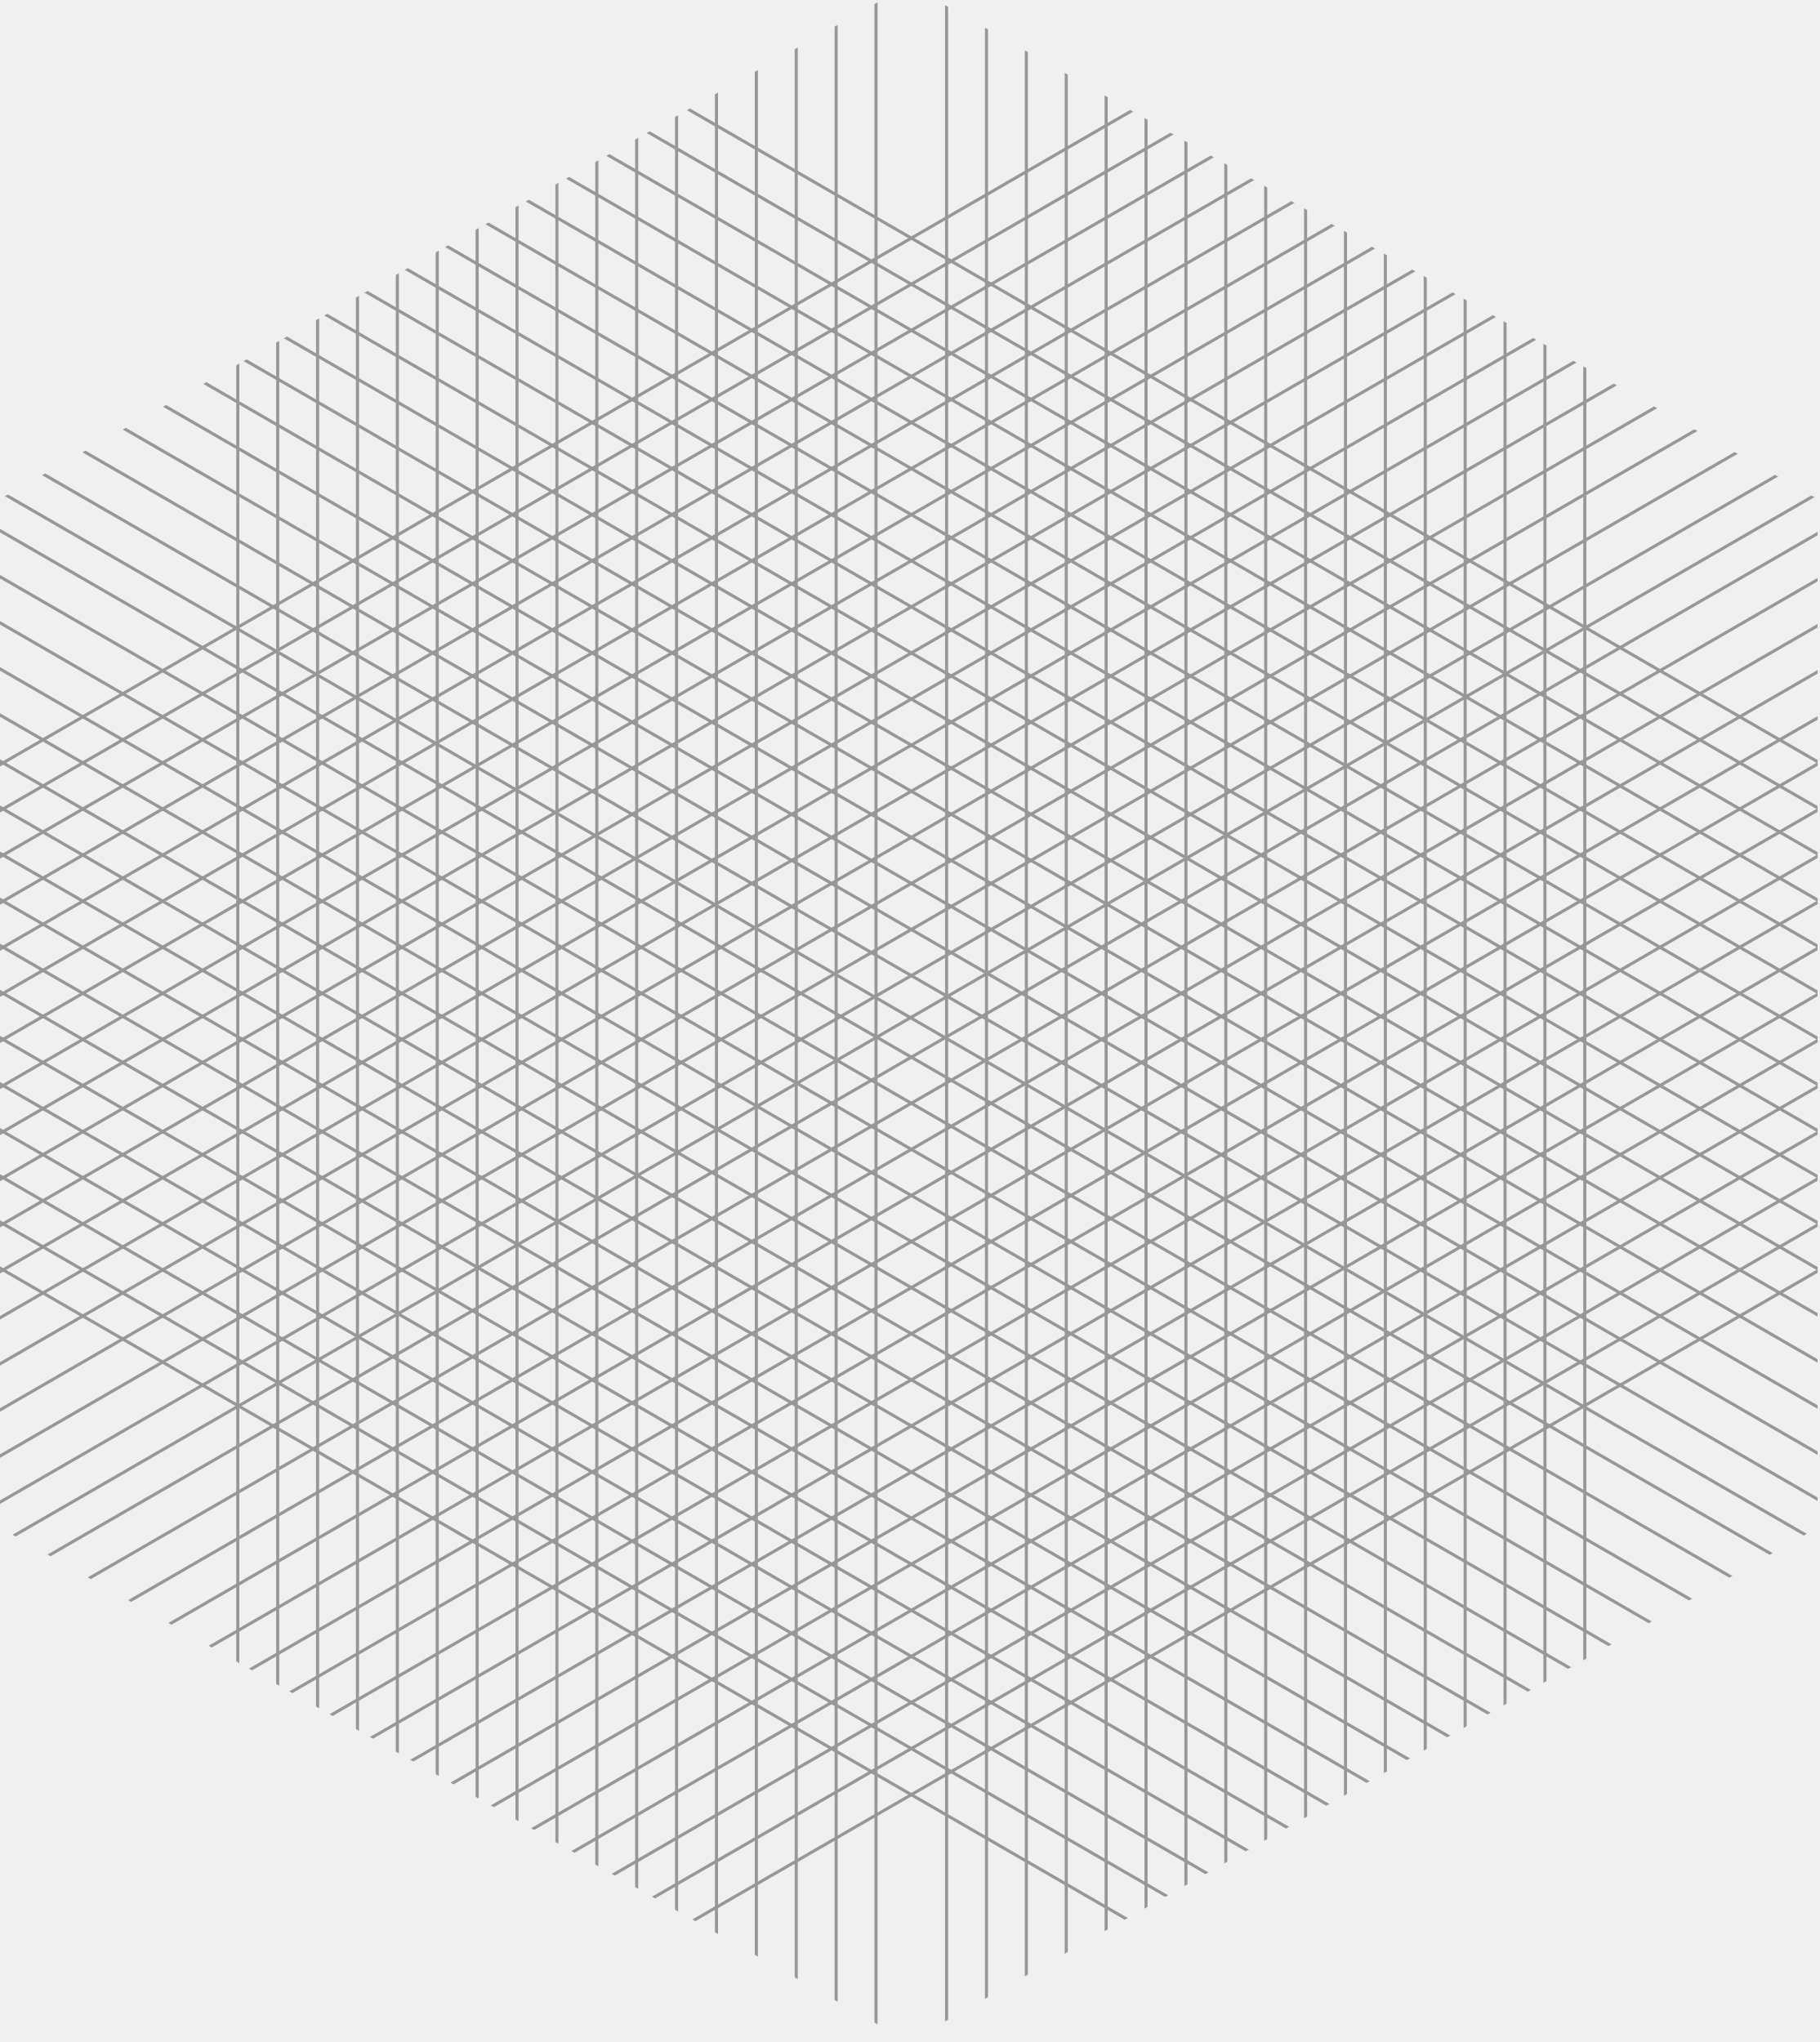
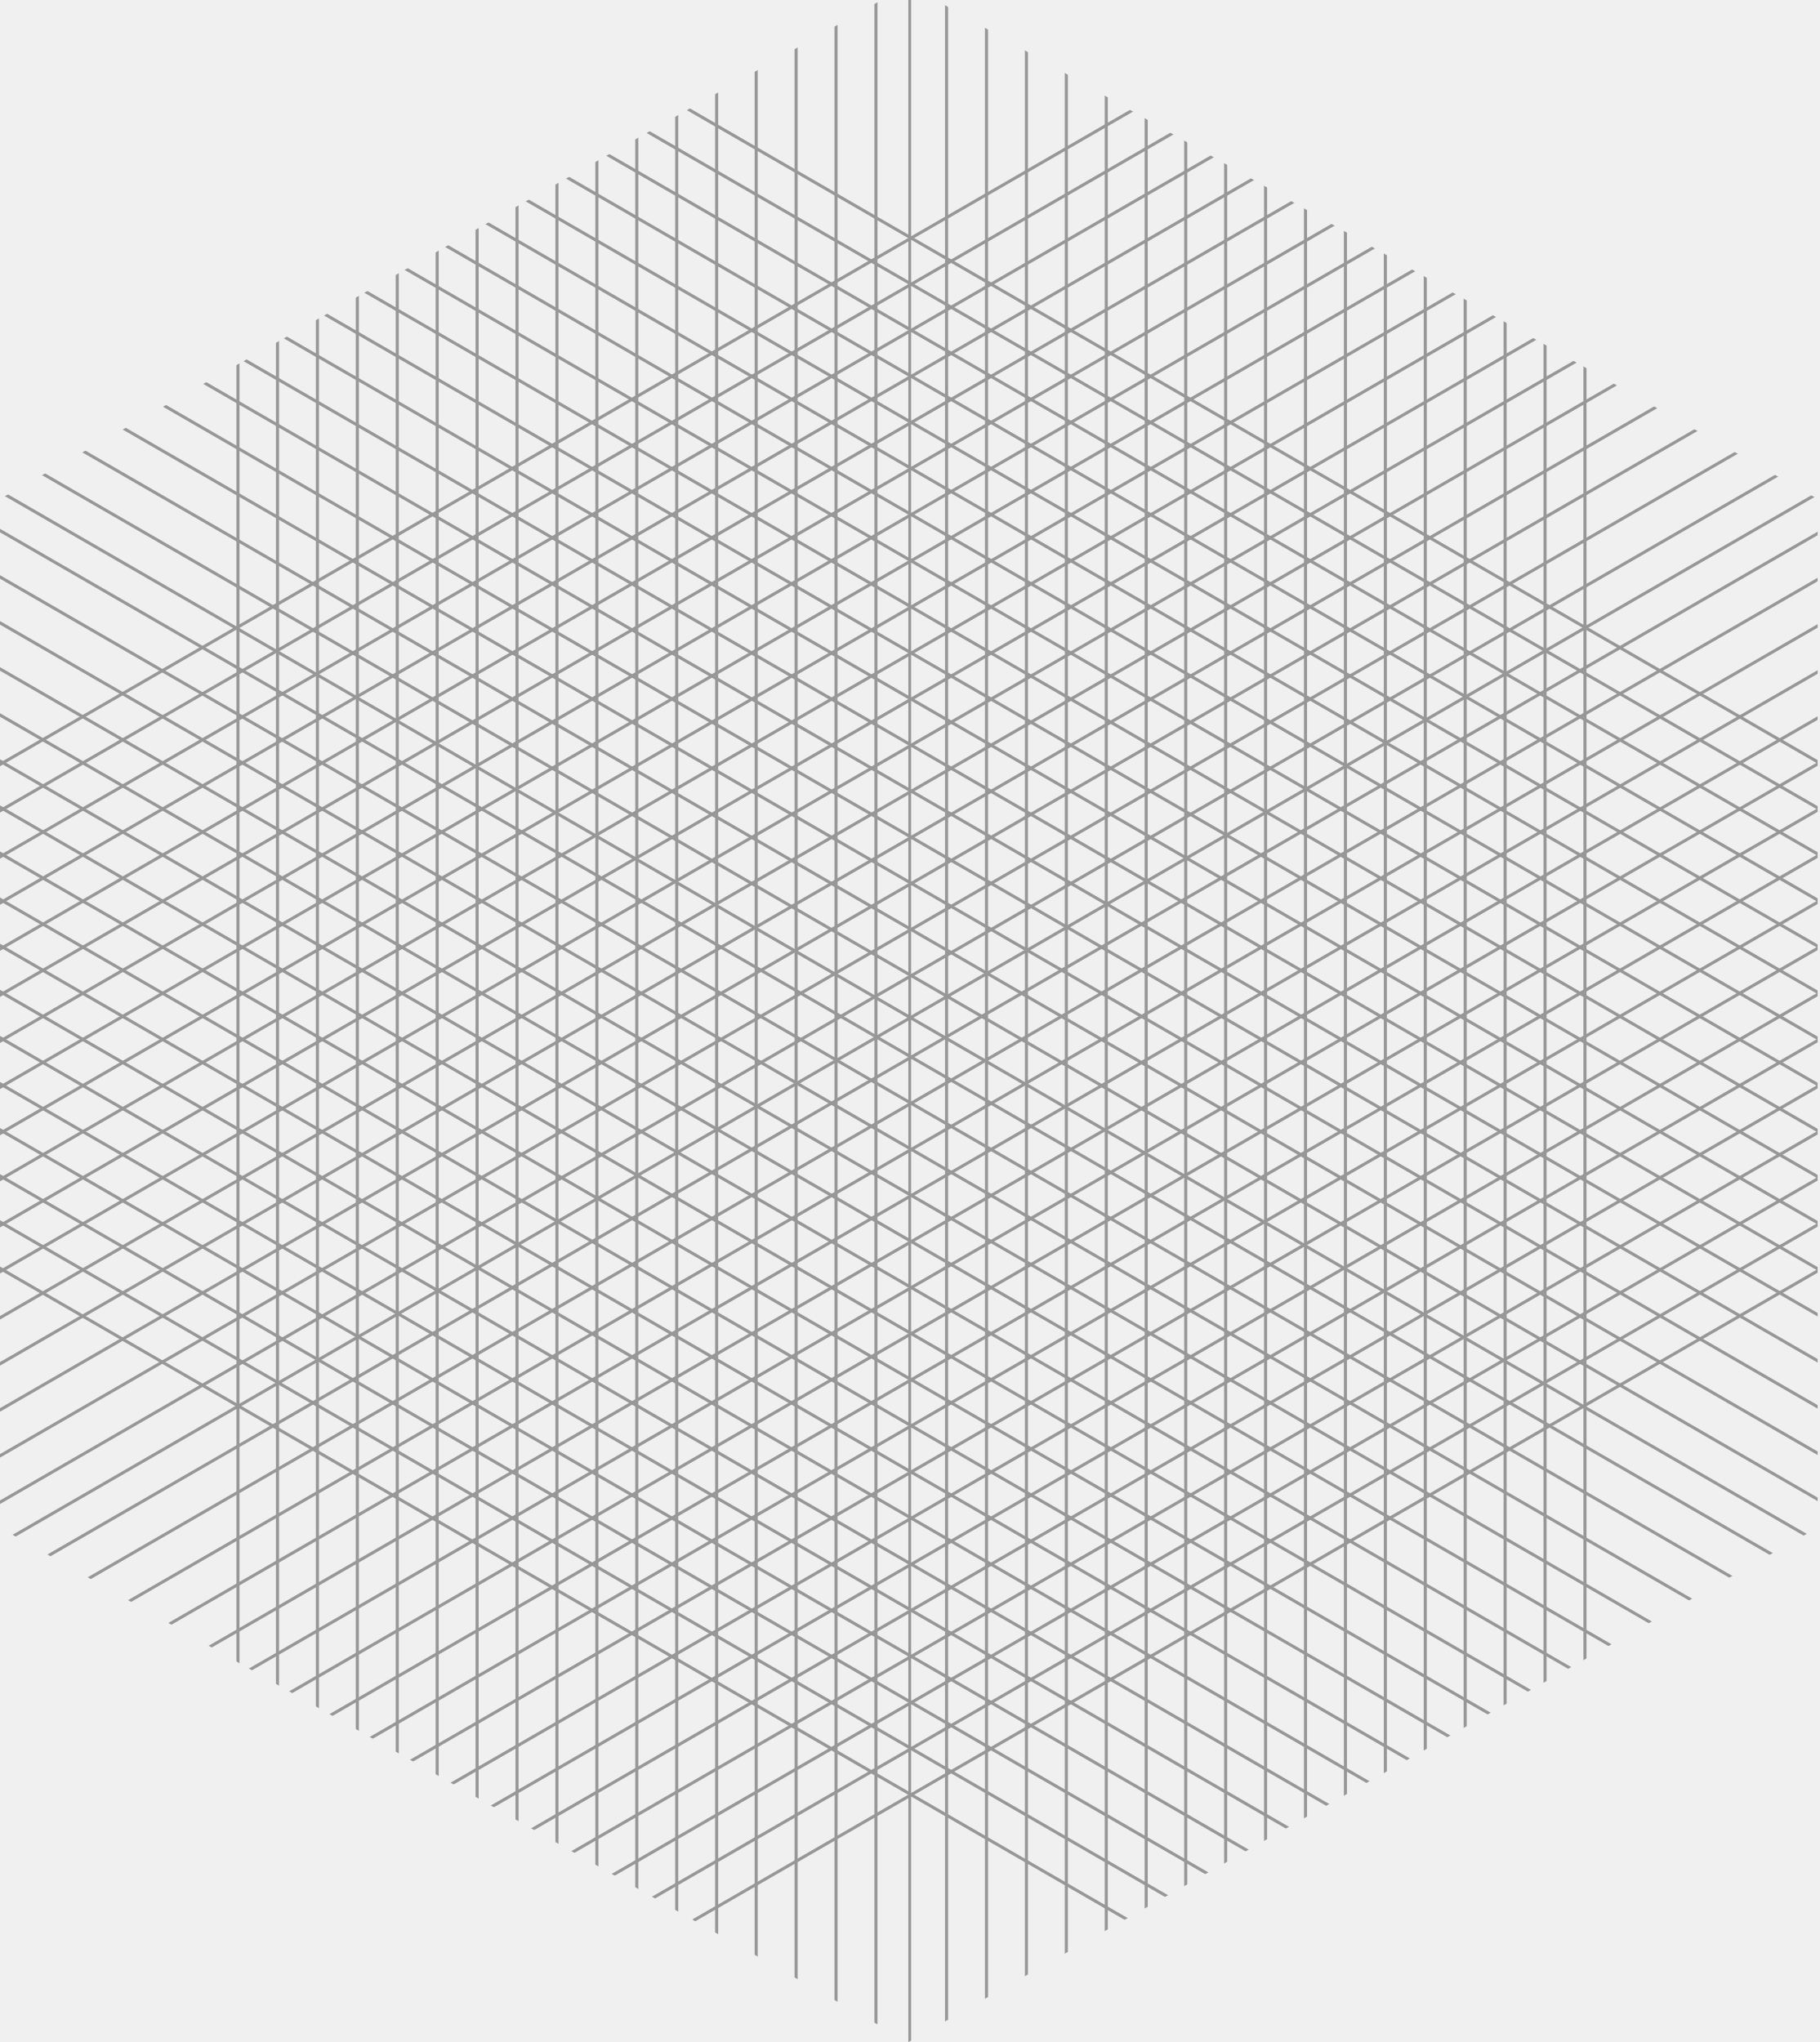
- <svg xmlns="http://www.w3.org/2000/svg" xmlns:xlink="http://www.w3.org/1999/xlink" id="hexagon" viewBox="0 0 474 532" version="1.1">
-   <defs>
-     <polygon id="path-1" points="236.744 0 473.488 134 473.488 402 236.744 536 0 402 0 134" />
-     <polygon id="path-3" points="236.744 0 473.488 134 473.488 402 236.744 536 0 402 0 134" />
-   </defs>
-   <g id="Page-1" stroke="none" stroke-width="1" fill="none" fill-rule="evenodd">
+ <svg xmlns="http://www.w3.org/2000/svg" version="1.1" id="hexagon" x="0px" y="0px" viewBox="0 0 474 532" style="enable-background:new 0 0 474 532;" xml:space="preserve">
+   <style type="text/css">
+ 	.st0{filter:url(#Adobe_OpacityMaskFilter);}
+ 	.st1{fill:#FFFFFF;}
+ 	.st2{mask:url(#mask-2);}
+ 	.st3{fill:none;stroke:#979797;stroke-width:0.8;stroke-linecap:square;}
+ 	.st4{filter:url(#Adobe_OpacityMaskFilter_1_);}
+ 	.st5{mask:url(#mask-4_3_);fill:none;stroke:#979797;stroke-width:0.8;stroke-linecap:square;}
+ 	.st6{filter:url(#Adobe_OpacityMaskFilter_2_);}
+ 	.st7{mask:url(#mask-4_2_);fill:none;stroke:#979797;stroke-width:0.8;stroke-linecap:square;}
+ 	.st8{filter:url(#Adobe_OpacityMaskFilter_3_);}
+ 	.st9{mask:url(#mask-4_1_);fill:none;stroke:#979797;stroke-width:0.8;stroke-linecap:square;}
+ </style>
+   <g id="Page-1">
    <g id="hexagon_0.8x" transform="translate(0, -4)">
      <g id="Clipped">
-         <mask id="mask-2" fill="white">
-           <use xlink:href="#path-1" />
+         <g id="a">
+ 			</g>
+         <defs>
+           <filter id="Adobe_OpacityMaskFilter" filterUnits="userSpaceOnUse" x="-224.5" y="-99.7" width="923.4" height="737.1">
+             <feColorMatrix type="matrix" values="1 0 0 0 0  0 1 0 0 0  0 0 1 0 0  0 0 0 1 0" />
+           </filter>
+         </defs>
+         <mask maskUnits="userSpaceOnUse" x="-224.5" y="-99.7" width="923.4" height="737.1" id="mask-2">
+           <g class="st0">
+             <polygon id="path-1" class="st1" points="236.7,0 473.5,134 473.5,402 236.7,536 0,402 0,134      " />
+           </g>
        </mask>
-         <g id="a" />
-         <g id="Group" stroke-linecap="square" mask="url(#mask-2)" stroke="#979797" stroke-width="0.8">
-           <g transform="translate(-224.6105, -99.2)" id="Shape">
-             <path d="M839.768,575.66 L92.936,144.112 M844.964,566.653 L98.132,135.106 M850.159,557.646 L103.327,126.098 M855.355,548.64 L108.523,117.092 M860.551,539.632 L113.718,108.086 M902.116,467.58 L155.283,36.032 M896.92,476.586 L150.088,45.038 M891.724,485.592 L144.892,54.046 M886.529,494.6 L139.697,63.052 M881.333,503.606 L134.501,72.058 M876.137,512.613 L129.305,81.066 M922.898,431.552 L176.066,0.006 M870.942,521.62 L124.11,90.072 M917.702,440.56 L170.87,9.012 M912.507,449.566 L165.675,18.018 M907.311,458.573 L160.479,27.026 M865.746,530.626 L118.914,99.078" />
-             <path d="M747.446,735.702 L0.614,304.154 M752.642,726.694 L5.809,295.147 M757.837,717.688 L11.005,286.14 M763.033,708.682 L16.201,277.134 M768.229,699.674 L21.396,268.128 M809.793,627.622 L62.961,196.074 M804.598,636.628 L57.766,205.08 M799.402,645.634 L52.57,214.088 M794.207,654.642 L47.374,223.094 M789.011,663.648 L42.179,232.1 M783.815,672.654 L36.983,241.107 M830.576,591.594 L83.744,160.048 M848.124,591.574 L101.294,160.026 M778.62,681.662 L31.788,250.114 M825.38,600.602 L78.548,169.054 M820.185,609.608 L73.352,178.06 M814.989,618.614 L68.157,187.067 M773.424,690.668 L26.592,259.12" />
-             <path d="M830.576,144.406 L83.744,575.952 M825.38,135.398 L78.548,566.946 M820.185,126.392 L73.352,557.94 M814.989,117.386 L68.157,548.933 M809.793,108.378 L62.961,539.926 M768.229,36.326 L21.396,467.872 M773.424,45.332 L26.592,476.88 M778.62,54.338 L31.788,485.886 M783.815,63.346 L36.983,494.893 M789.011,72.352 L42.179,503.9 M794.207,81.358 L47.374,512.906 M747.446,0.298 L0.614,431.846 M799.402,90.366 L52.57,521.912 M752.642,9.306 L5.809,440.853 M757.837,18.312 L11.005,449.86 M763.033,27.318 L16.201,458.866 M804.598,99.372 L57.766,530.92" />
-             <path d="M922.898,304.448 L176.066,735.994 M917.702,295.44 L170.87,726.988 M912.507,286.434 L165.675,717.982 M907.311,277.427 L160.479,708.974 M902.116,268.42 L155.283,699.968 M860.551,196.368 L113.718,627.914 M865.746,205.374 L118.914,636.922 M870.942,214.38 L124.11,645.928 M876.137,223.387 L129.305,654.934 M881.333,232.394 L134.501,663.942 M886.529,241.4 L139.697,672.948 M839.768,160.34 L92.936,591.888 M839.42,150.134 L92.586,581.682 M891.724,250.408 L144.892,681.954 M844.964,169.347 L98.132,600.894 M850.159,178.354 L103.327,609.902 M855.355,187.36 L108.523,618.908 M896.92,259.414 L150.088,690.962" />
-             <path d="M452.818,103.662 L452.818,639.102 M442.427,103.662 L442.427,639.102 M432.035,103.662 L432.035,639.102 M421.644,103.662 L421.644,639.102 M411.253,103.662 L411.253,639.102 M328.123,103.662 L328.123,639.102 M338.514,103.662 L338.514,639.102 M348.906,103.662 L348.906,639.102 M359.297,103.662 L359.297,639.102 M369.688,103.662 L369.688,639.102 M380.079,103.662 L380.079,639.102 M286.558,103.662 L286.558,639.102 M390.47,103.662 L390.47,639.102 M296.949,103.662 L296.949,639.102 M307.341,103.662 L307.341,639.102 M317.732,103.662 L317.732,639.102 M400.862,103.662 L400.862,639.102" />
-             <path d="M637.462,103.662 L637.462,639.102 M627.071,103.662 L627.071,639.102 M616.68,103.662 L616.68,639.102 M606.288,103.662 L606.288,639.102 M595.897,103.662 L595.897,639.102 M512.767,103.662 L512.767,639.102 M523.159,103.662 L523.159,639.102 M533.55,103.662 L533.55,639.102 M543.941,103.662 L543.941,639.102 M554.332,103.662 L554.332,639.102 M564.723,103.662 L564.723,639.102 M471.202,103.662 L471.202,639.102 M575.115,103.662 L575.115,639.102 M481.594,103.662 L481.594,639.102 M491.985,103.662 L491.985,639.102 M502.376,103.662 L502.376,639.102 M585.506,103.662 L585.506,639.102" />
+         <g id="Group" class="st2">
+           <g id="Shape" transform="translate(-224.6105, -99.2)">
+             <path class="st3" d="M839.8,575.7L92.9,144.1 M845,566.7L98.1,135.1 M850.2,557.6L103.3,126.1 M855.4,548.6L108.5,117.1        M860.6,539.6L113.7,108.1 M902.1,467.6L155.3,36 M896.9,476.6L150.1,45 M891.7,485.6L144.9,54 M886.5,494.6L139.7,63.1        M881.3,503.6L134.5,72.1 M876.1,512.6L129.3,81.1 M922.9,431.6L176.1,0 M870.9,521.6L124.1,90.1 M917.7,440.6L170.9,9        M912.5,449.6L165.7,18 M907.3,458.6L160.5,27 M865.7,530.6L118.9,99.1" />
+             <path class="st3" d="M747.4,735.7L0.6,304.2 M752.6,726.7L5.8,295.1 M757.8,717.7L11,286.1 M763,708.7L16.2,277.1 M768.2,699.7       L21.4,268.1 M809.8,627.6L63,196.1 M804.6,636.6L57.8,205.1 M799.4,645.6L52.6,214.1 M794.2,654.6L47.4,223.1 M789,663.6       L42.2,232.1 M783.8,672.7L37,241.1 M830.6,591.6L83.7,160 M848.1,591.6L101.3,160 M778.6,681.7L31.8,250.1 M825.4,600.6       L78.5,169.1 M820.2,609.6L73.4,178.1 M815,618.6L68.2,187.1 M773.4,690.7L26.6,259.1" />
+             <path class="st3" d="M830.6,144.4L83.7,576 M825.4,135.4L78.5,566.9 M820.2,126.4L73.4,557.9 M815,117.4L68.2,548.9        M809.8,108.4L63,539.9 M768.2,36.3L21.4,467.9 M773.4,45.3L26.6,476.9 M778.6,54.3L31.8,485.9 M783.8,63.3L37,494.9 M789,72.4       L42.2,503.9 M794.2,81.4L47.4,512.9 M747.4,0.3L0.6,431.8 M799.4,90.4L52.6,521.9 M752.6,9.3L5.8,440.9 M757.8,18.3L11,449.9        M763,27.3L16.2,458.9 M804.6,99.4L57.8,530.9" />
+             <path class="st3" d="M922.9,304.4L176.1,736 M917.7,295.4L170.9,727 M912.5,286.4L165.7,718 M907.3,277.4L160.5,709        M902.1,268.4L155.3,700 M860.6,196.4L113.7,627.9 M865.7,205.4L118.9,636.9 M870.9,214.4L124.1,645.9 M876.1,223.4       L129.3,654.9 M881.3,232.4L134.5,663.9 M886.5,241.4L139.7,672.9 M839.8,160.3L92.9,591.9 M839.4,150.1L92.6,581.7        M891.7,250.4L144.9,682 M845,169.3L98.1,600.9 M850.2,178.4L103.3,609.9 M855.4,187.4L108.5,618.9 M896.9,259.4L150.1,691" />
+             <path class="st3" d="M452.8,103.7v535.4 M442.4,103.7v535.4 M432,103.7v535.4 M421.6,103.7v535.4 M411.3,103.7v535.4        M328.1,103.7v535.4 M338.5,103.7v535.4 M348.9,103.7v535.4 M359.3,103.7v535.4 M369.7,103.7v535.4 M380.1,103.7v535.4        M286.6,103.7v535.4 M390.5,103.7v535.4 M296.9,103.7v535.4 M307.3,103.7v535.4 M317.7,103.7v535.4 M400.9,103.7v535.4" />
+             <path class="st3" d="M637.5,103.7v535.4 M627.1,103.7v535.4 M616.7,103.7v535.4 M606.3,103.7v535.4 M595.9,103.7v535.4        M512.8,103.7v535.4 M523.2,103.7v535.4 M533.5,103.7v535.4 M543.9,103.7v535.4 M554.3,103.7v535.4 M564.7,103.7v535.4        M471.2,103.7v535.4 M575.1,103.7v535.4 M481.6,103.7v535.4 M492,103.7v535.4 M502.4,103.7v535.4 M585.5,103.7v535.4" />
          </g>
        </g>
      </g>
-       <g id="Clipped">
-         <mask id="mask-4" fill="white">
-           <use xlink:href="#path-3" />
+       <defs>
+         <filter id="Adobe_OpacityMaskFilter_1_" filterUnits="userSpaceOnUse" x="236.6" y="4" width="0.8" height="536">
+           <feColorMatrix type="matrix" values="1 0 0 0 0  0 1 0 0 0  0 0 1 0 0  0 0 0 1 0" />
+         </filter>
+       </defs>
+       <mask maskUnits="userSpaceOnUse" x="236.6" y="4" width="0.8" height="536" id="mask-4_3_">
+         <g class="st4">
+           <polygon id="path-3_3_" class="st1" points="236.7,0 473.5,134 473.5,402 236.7,536 0,402 0,134     " />
+         </g>
+       </mask>
+       <path id="Shape_1_" class="st5" d="M237,4.4v535.2" />
+       <g id="Clipped_1_">
+         <g id="a_1_">
+ 			</g>
+         <defs>
+           <filter id="Adobe_OpacityMaskFilter_2_" filterUnits="userSpaceOnUse" x="237" y="539.6" width="0" height="0">
+             <feColorMatrix type="matrix" values="1 0 0 0 0  0 1 0 0 0  0 0 1 0 0  0 0 0 1 0" />
+           </filter>
+         </defs>
+         <mask maskUnits="userSpaceOnUse" x="237" y="539.6" width="0" height="0" id="mask-4_2_">
+           <g class="st6">
+             <polygon id="path-3_2_" class="st1" points="236.7,0 473.5,134 473.5,402 236.7,536 0,402 0,134      " />
+           </g>
        </mask>
-         <g id="a" />
-         <path d="M237,4.4 L237,539.63" id="Shape" stroke="#979797" stroke-width="0.8" stroke-linecap="square" mask="url(#mask-4)" />
+         <path id="Shape_3_" class="st7" d="M237,539.6" />
+         <defs>
+           <filter id="Adobe_OpacityMaskFilter_3_" filterUnits="userSpaceOnUse" x="237" y="4.4" width="0" height="0">
+             <feColorMatrix type="matrix" values="1 0 0 0 0  0 1 0 0 0  0 0 1 0 0  0 0 0 1 0" />
+           </filter>
+         </defs>
+         <mask maskUnits="userSpaceOnUse" x="237" y="4.4" width="0" height="0" id="mask-4_1_">
+           <g class="st8">
+             <polygon id="path-3_1_" class="st1" points="236.7,0 473.5,134 473.5,402 236.7,536 0,402 0,134      " />
+           </g>
+         </mask>
+         <path id="Shape_2_" class="st9" d="M237,4.4" />
      </g>
    </g>
  </g>
</svg>
